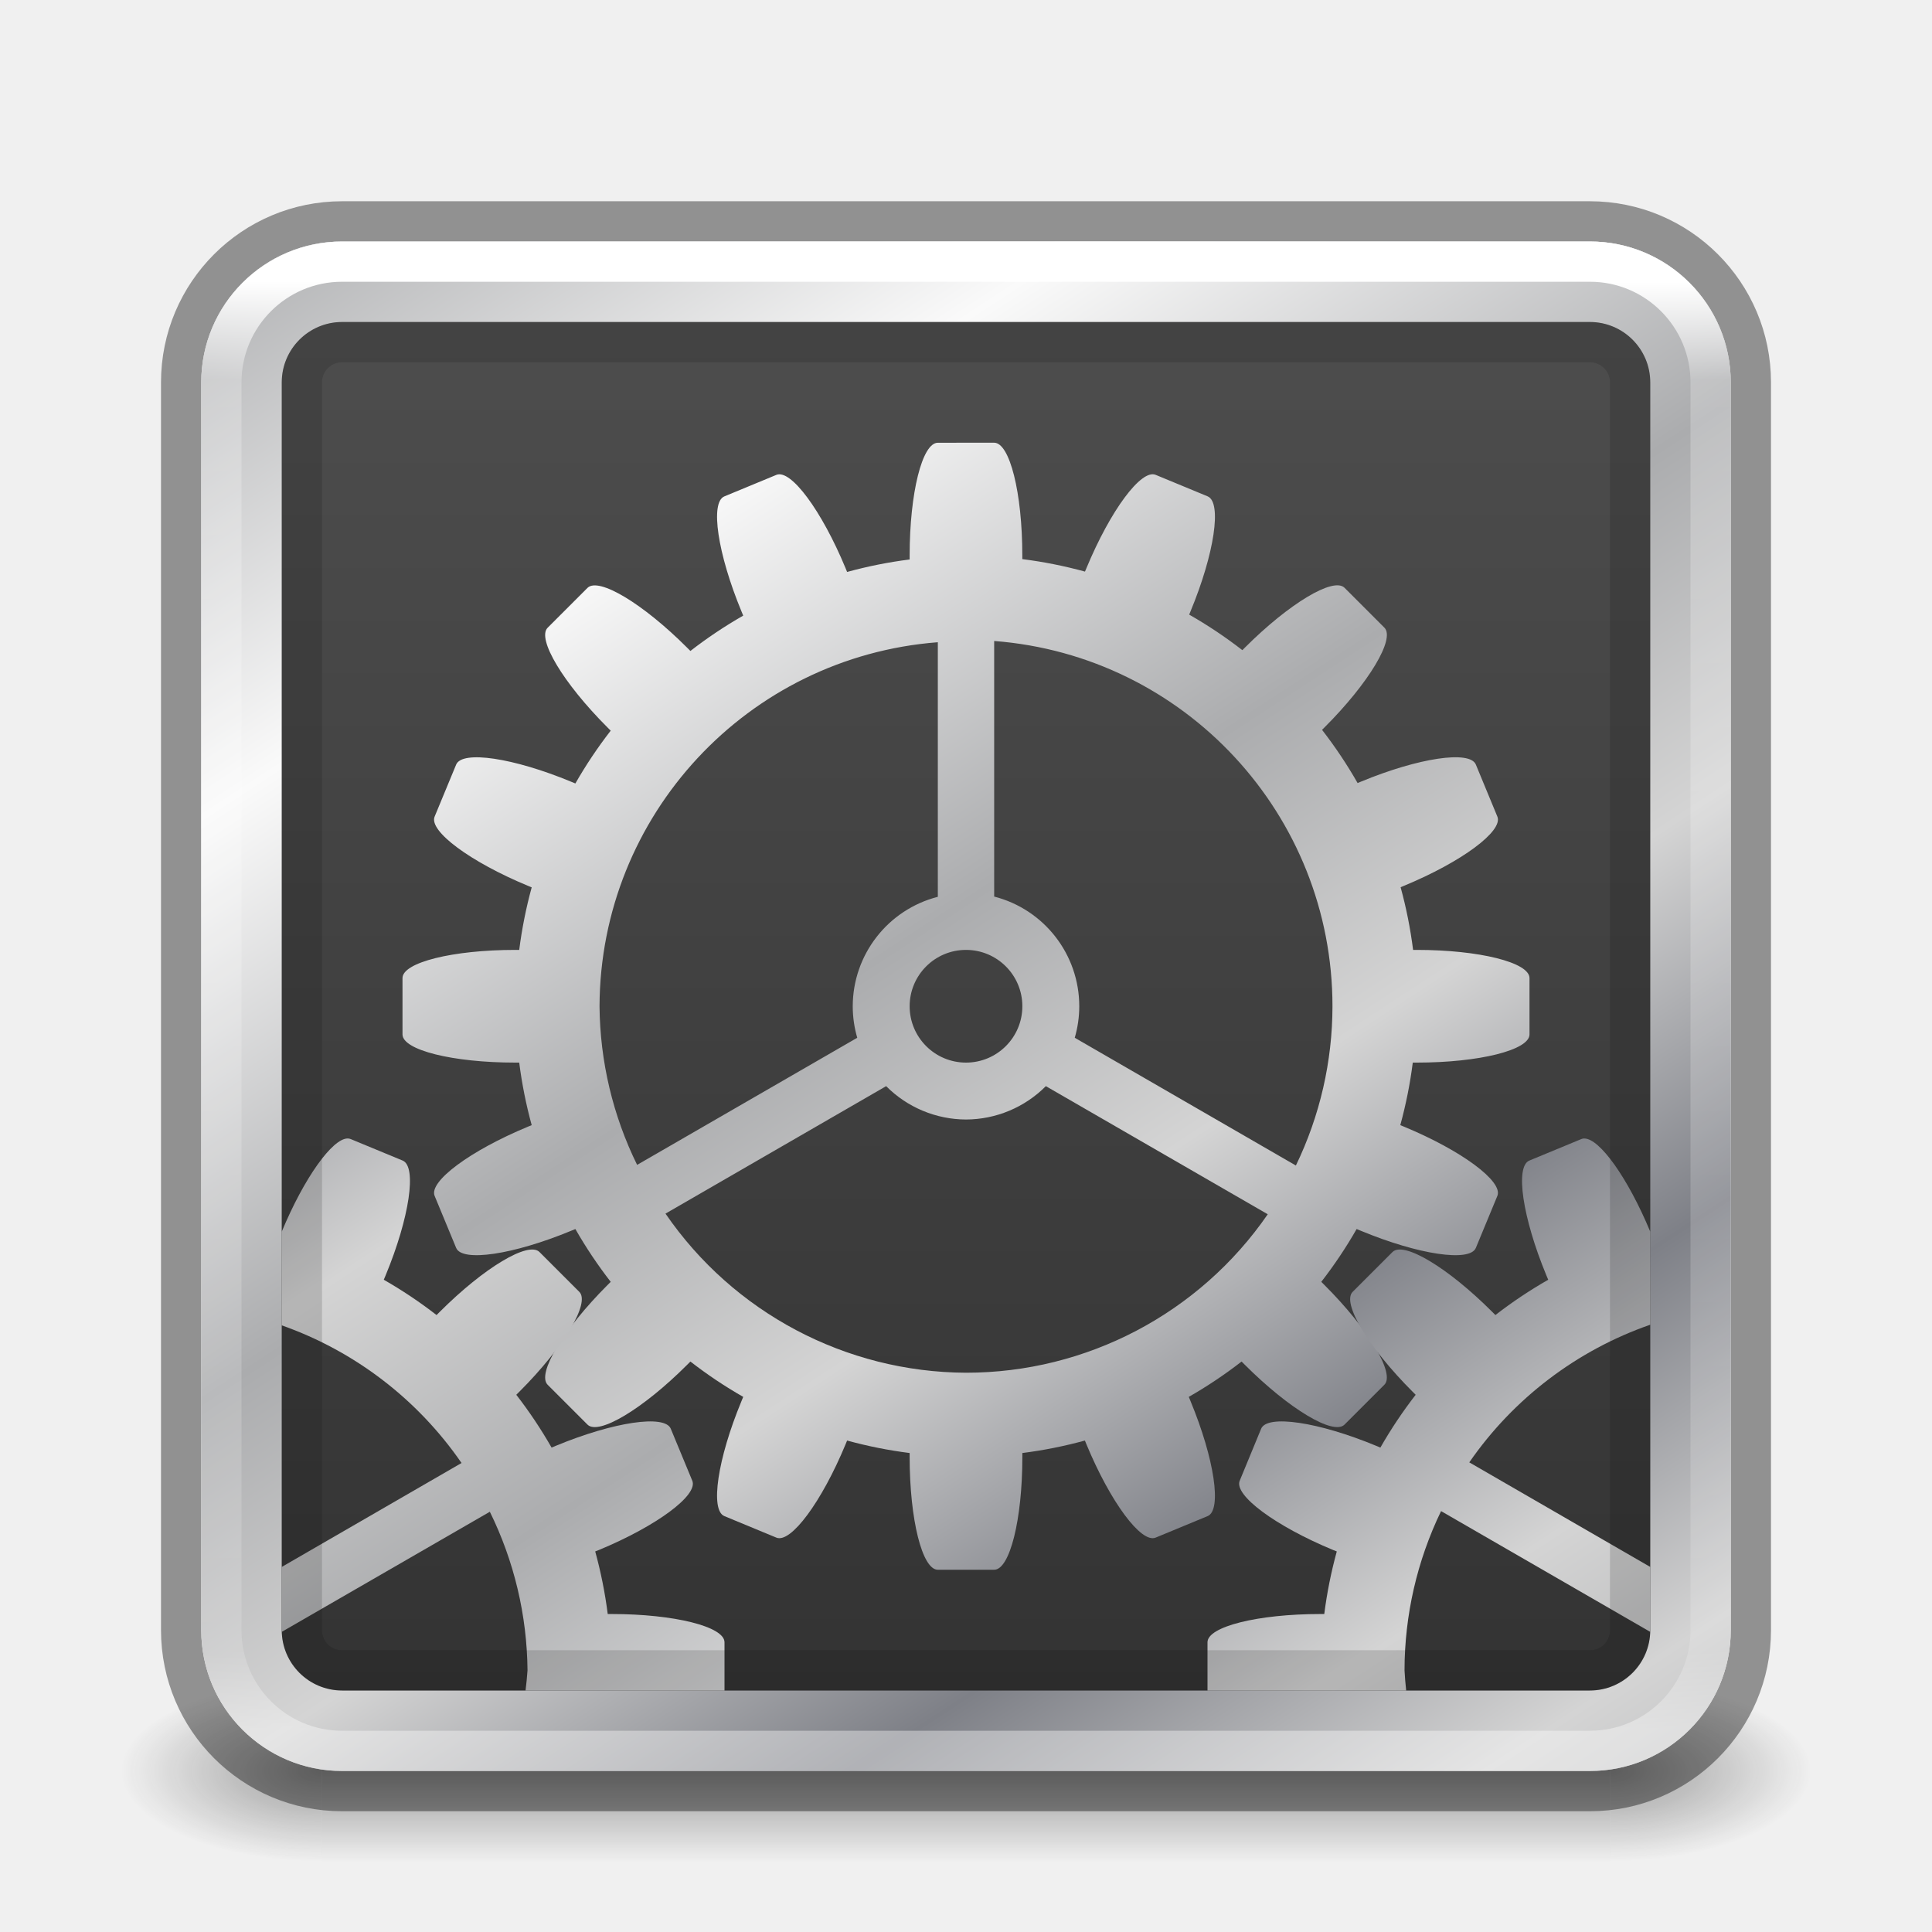
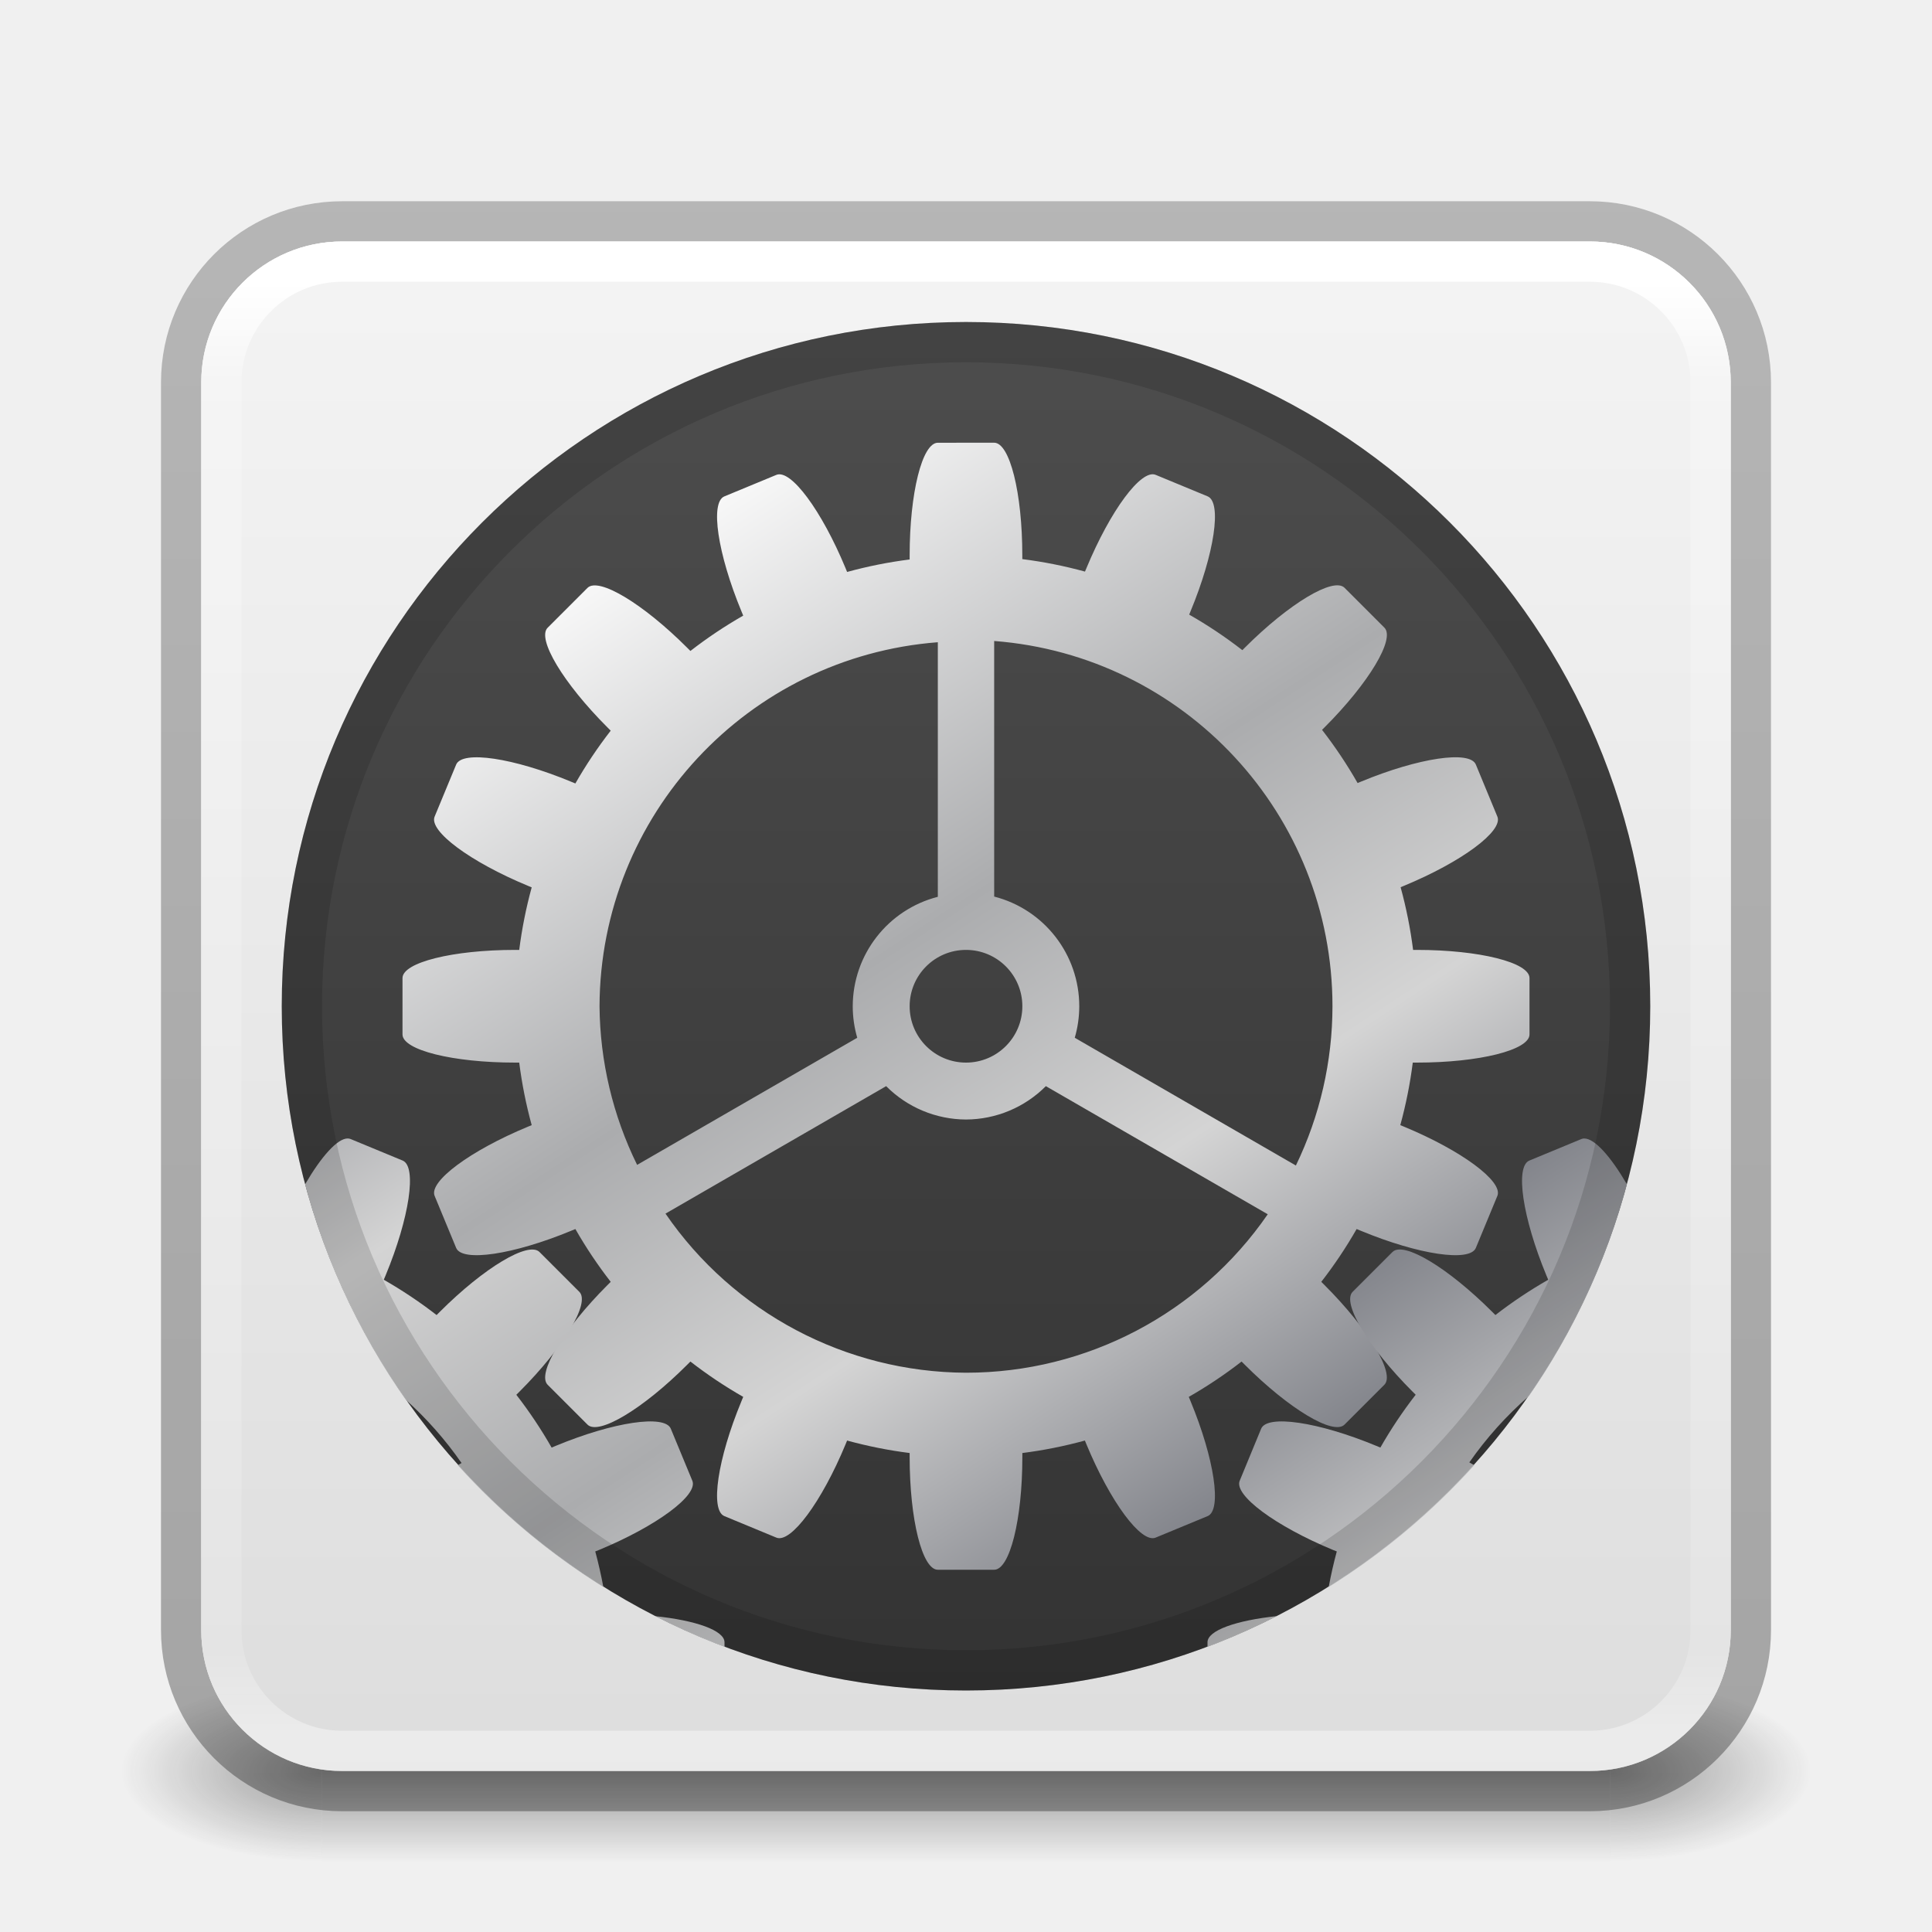
<svg xmlns="http://www.w3.org/2000/svg" xmlns:xlink="http://www.w3.org/1999/xlink" version="1.1" width="48" height="48" id="svg4117">
  <defs id="defs4119">
    <linearGradient id="linearGradient3688-166-749">
      <stop id="stop2883" style="stop-color:#181818;stop-opacity:1" offset="0" />
      <stop id="stop2885" style="stop-color:#181818;stop-opacity:0" offset="1" />
    </linearGradient>
    <linearGradient id="linearGradient3702-501-757">
      <stop id="stop2895" style="stop-color:#181818;stop-opacity:0" offset="0" />
      <stop id="stop2897" style="stop-color:#181818;stop-opacity:1" offset="0.5" />
      <stop id="stop2899" style="stop-color:#181818;stop-opacity:0" offset="1" />
    </linearGradient>
    <filter color-interpolation-filters="sRGB" id="filter3831" x="-0.076" y="-0.068" width="1.153" height="1.136">
      <feGaussianBlur stdDeviation="0.637" id="feGaussianBlur3833" />
    </filter>
    <clipPath id="clipPath3823">
      <path d="M 108.812,58 C 107.254,58 106,59.254 106,60.812 l 0,24.375 C 106,86.746 107.254,88 108.812,88 l 24.375,0 C 134.746,88 136,86.746 136,85.188 l 0,-24.375 C 136,59.254 134.746,58 133.188,58 l -24.375,0 z m 7.188,4.5 10,0 0,8.75 5,0 -10,13.75 -10,-13.75 5,0 0,-8.75 z" id="path3825" style="fill:#ffffff;fill-opacity:1;stroke:none" />
    </clipPath>
    <linearGradient x1="65.263" y1="64.205" x2="65.263" y2="50.069" id="linearGradient3812" xlink:href="#linearGradient5010" gradientUnits="userSpaceOnUse" gradientTransform="matrix(0.625,0,0,0.625,78.5,32.25)" />
    <filter color-interpolation-filters="sRGB" id="filter3806" x="-0.096" y="-0.096" width="1.192" height="1.192">
      <feGaussianBlur stdDeviation="1.2" id="feGaussianBlur3808" />
    </filter>
    <linearGradient x1="70" y1="54" x2="70" y2="75.095" id="linearGradient3788" xlink:href="#linearGradient3737" gradientUnits="userSpaceOnUse" gradientTransform="translate(0,4)" />
    <linearGradient x1="56" y1="72" x2="88" y2="72" id="linearGradient3773" xlink:href="#linearGradient3778" gradientUnits="userSpaceOnUse" gradientTransform="matrix(0.9375,0,0,0.9375,-140.5,3.5)" />
    <linearGradient x1="65.263" y1="64.205" x2="65.263" y2="50.069" id="linearGradient3832" xlink:href="#linearGradient3737" gradientUnits="userSpaceOnUse" gradientTransform="matrix(0.625,0,0,0.625,28.5,31.25)" />
    <filter color-interpolation-filters="sRGB" id="filter3174" x="-0.048" y="-0.047" width="1.095" height="1.094">
      <feGaussianBlur stdDeviation="1.71" id="feGaussianBlur3176" />
    </filter>
    <linearGradient id="linearGradient3737">
      <stop id="stop3739" style="stop-color:#ffffff;stop-opacity:1" offset="0" />
      <stop id="stop3741" style="stop-color:#ffffff;stop-opacity:0" offset="1" />
    </linearGradient>
    <linearGradient x1="45.448" y1="92.54" x2="45.448" y2="7.017" id="ButtonShadow" gradientUnits="userSpaceOnUse" gradientTransform="scale(1.005865,0.994169)">
      <stop id="stop3750" style="stop-color:#000000;stop-opacity:1" offset="0" />
      <stop id="stop3752" style="stop-color:#000000;stop-opacity:0.588" offset="1" />
    </linearGradient>
    <linearGradient id="linearGradient5010">
      <stop id="stop5012" style="stop-color:#000000;stop-opacity:1" offset="0" />
      <stop id="stop5014" style="stop-color:#000000;stop-opacity:0" offset="1" />
    </linearGradient>
    <linearGradient id="linearGradient3778">
      <stop id="stop3780" style="stop-color:#499119;stop-opacity:1" offset="0" />
      <stop id="stop3782" style="stop-color:#8fd625;stop-opacity:1" offset="1" />
    </linearGradient>
-     <radialGradient cx="4.993" cy="43.5" r="2.5" fx="4.993" fy="43.5" id="radialGradient3013-6" xlink:href="#linearGradient3688-166-749" gradientUnits="userSpaceOnUse" gradientTransform="matrix(2.003784,0,0,0.8999999,29.98813,4.85)" />
-     <radialGradient cx="4.993" cy="43.5" r="2.5" fx="4.993" fy="43.5" id="radialGradient3015-1" xlink:href="#linearGradient3688-166-749" gradientUnits="userSpaceOnUse" gradientTransform="matrix(2.003784,0,0,0.8999999,-18.01187,-83.15)" />
-     <linearGradient xlink:href="#linearGradient3702-501-757" id="linearGradient1191" gradientUnits="userSpaceOnUse" x1="25.058" y1="47.028" x2="25.058" y2="39.999" gradientTransform="matrix(1.142857,0,0,0.6428571,-3.42857,16.03572)" />
-     <linearGradient xlink:href="#linearGradient149777" id="linearGradient2763" gradientUnits="userSpaceOnUse" gradientTransform="matrix(0.7000004,0,0,0.7000004,-36.20004,-108.0001)" x1="74.881" y1="172.839" x2="97.295" y2="207.149" spreadMethod="reflect" />
+     <radialGradient cx="4.993" cy="43.5" r="2.5" fx="4.993" fy="43.5" id="radialGradient3013-6" xlink:href="#linearGradient3688-166-749" gradientUnits="userSpaceOnUse" gradientTransform="matrix(2.003784,0,0,0.8999999,87.98813,4.85)" />
+     <radialGradient cx="4.993" cy="43.5" r="2.5" fx="4.993" fy="43.5" id="radialGradient3015-1" xlink:href="#linearGradient3688-166-749" gradientUnits="userSpaceOnUse" gradientTransform="matrix(2.003784,0,0,0.8999999,-76.01187,-83.15)" />
+     <linearGradient xlink:href="#linearGradient3702-501-757" id="linearGradient1191" gradientUnits="userSpaceOnUse" x1="25.058" y1="47.028" x2="25.058" y2="39.999" gradientTransform="matrix(1.142857,0,0,0.6428571,54.57143,16.03572)" />
+     <linearGradient xlink:href="#linearGradient149777" id="linearGradient2763" gradientUnits="userSpaceOnUse" gradientTransform="matrix(0.7000004,0,0,0.7000004,21.79996,-108.0001)" x1="74.881" y1="172.839" x2="97.295" y2="207.149" spreadMethod="reflect" />
    <linearGradient id="linearGradient149777">
      <stop style="stop-color:#fafafa;stop-opacity:1" offset="0" id="stop149769" />
      <stop style="stop-color:#abacae;stop-opacity:1" offset="0.423" id="stop149771" />
      <stop style="stop-color:#d4d4d4;stop-opacity:1" offset="0.701" id="stop149773" />
      <stop style="stop-color:#7e8087;stop-opacity:1" offset="1" id="stop149775" />
    </linearGradient>
-     <linearGradient xlink:href="#linearGradient55160" id="linearGradient2023" gradientUnits="userSpaceOnUse" gradientTransform="matrix(0.4909093,0,0,0.4909093,-23.30912,-69.69092)" x1="102.274" y1="158.744" x2="102.274" y2="227.899" />
+     <linearGradient xlink:href="#linearGradient55160" id="linearGradient2023" gradientUnits="userSpaceOnUse" gradientTransform="matrix(0.4909093,0,0,0.4909093,34.69088,-69.69092)" x1="102.274" y1="158.744" x2="102.274" y2="227.899" />
    <linearGradient id="linearGradient55160">
      <stop style="stop-color:#4d4d4d;stop-opacity:1" offset="0" id="stop55156" />
      <stop style="stop-color:#333333;stop-opacity:1" offset="1" id="stop55158" />
    </linearGradient>
-     <linearGradient x1="39" y1="6" x2="39" y2="41.945" id="linearGradient3058-5" xlink:href="#linearGradient1201" gradientUnits="userSpaceOnUse" gradientTransform="translate(0,1.00001)" />
+     <linearGradient x1="39" y1="6" x2="39" y2="41.945" id="linearGradient3058-5" xlink:href="#linearGradient1201" gradientUnits="userSpaceOnUse" gradientTransform="translate(58,1.00001)" />
    <linearGradient id="linearGradient1201">
      <stop id="stop1193" style="stop-color:#ffffff;stop-opacity:1" offset="0" />
      <stop id="stop1195" style="stop-color:#ffffff;stop-opacity:0.235" offset="0.068" />
      <stop id="stop1197" style="stop-color:#ffffff;stop-opacity:0.157" offset="0.947" />
      <stop id="stop1199" style="stop-color:#ffffff;stop-opacity:0.392" offset="1" />
    </linearGradient>
-     <linearGradient xlink:href="#linearGradient149777" id="linearGradient2557" gradientUnits="userSpaceOnUse" gradientTransform="matrix(-0.7000004,0,0,-0.7000004,104.2,174.5001)" x1="74.881" y1="172.839" x2="97.295" y2="207.149" spreadMethod="reflect" />
-     <linearGradient xlink:href="#linearGradient149777" id="linearGradient2902" gradientUnits="userSpaceOnUse" gradientTransform="matrix(-0.7000004,0,0,-0.7000004,64.20004,174.5001)" x1="74.881" y1="172.839" x2="97.295" y2="207.149" spreadMethod="reflect" />
-     <linearGradient xlink:href="#linearGradient149777" id="linearGradient4900" gradientUnits="userSpaceOnUse" gradientTransform="matrix(0.7000004,0,0,0.7000004,-36.20004,-108.0001)" x1="74.881" y1="172.839" x2="97.295" y2="207.149" spreadMethod="reflect" />
+     <linearGradient xlink:href="#linearGradient149777" id="linearGradient2557" gradientUnits="userSpaceOnUse" gradientTransform="matrix(-0.7000004,0,0,-0.7000004,162.2,174.5001)" x1="74.881" y1="172.839" x2="97.295" y2="207.149" spreadMethod="reflect" />
+     <linearGradient xlink:href="#linearGradient149777" id="linearGradient2902" gradientUnits="userSpaceOnUse" gradientTransform="matrix(-0.7000004,0,0,-0.7000004,122.2,174.5001)" x1="74.881" y1="172.839" x2="97.295" y2="207.149" spreadMethod="reflect" />
+     <linearGradient xlink:href="#linearGradient149777" id="linearGradient4900" gradientUnits="userSpaceOnUse" gradientTransform="matrix(0.7000004,0,0,0.7000004,21.79996,-108.0001)" x1="74.881" y1="172.839" x2="97.295" y2="207.149" spreadMethod="reflect" />
+     <linearGradient xlink:href="#linearGradient55160" id="linearGradient2023-3" gradientUnits="userSpaceOnUse" gradientTransform="matrix(0.4909093,0,0,0.4909093,-23.30912,-69.69092)" x1="102.274" y1="158.744" x2="102.274" y2="227.899" />
+     <linearGradient xlink:href="#linearGradient149777" id="linearGradient2763-7" gradientUnits="userSpaceOnUse" gradientTransform="matrix(0.7000004,0,0,0.7000004,-36.20004,-108.0001)" x1="74.881" y1="172.839" x2="97.295" y2="207.149" spreadMethod="reflect" />
+     <linearGradient xlink:href="#linearGradient149777" id="linearGradient2557-3" gradientUnits="userSpaceOnUse" gradientTransform="matrix(-0.7000004,0,0,-0.7000004,104.2,174.5001)" x1="74.881" y1="172.839" x2="97.295" y2="207.149" spreadMethod="reflect" />
+     <linearGradient xlink:href="#linearGradient149777" id="linearGradient2902-7" gradientUnits="userSpaceOnUse" gradientTransform="matrix(-0.7000004,0,0,-0.7000004,64.20004,174.5001)" x1="74.881" y1="172.839" x2="97.295" y2="207.149" spreadMethod="reflect" />
+     <radialGradient cx="4.993" cy="43.5" r="2.5" fx="4.993" fy="43.5" id="radialGradient3013-6-5-76" xlink:href="#linearGradient3688-166-749" gradientUnits="userSpaceOnUse" gradientTransform="matrix(2.003784,0,0,0.8999999,29.98813,4.850003)" />
+     <radialGradient cx="4.993" cy="43.5" r="2.5" fx="4.993" fy="43.5" id="radialGradient3015-1-6-9" xlink:href="#linearGradient3688-166-749" gradientUnits="userSpaceOnUse" gradientTransform="matrix(2.003784,0,0,0.8999999,-18.01187,-83.15)" />
+     <linearGradient xlink:href="#linearGradient3702-501-757" id="linearGradient1191-1" gradientUnits="userSpaceOnUse" x1="25.058" y1="47.028" x2="25.058" y2="39.999" gradientTransform="matrix(1.142857,0,0,0.6428571,-3.428569,16.03572)" />
+     <linearGradient xlink:href="#linearGradient3104-6" id="linearGradient3170" gradientUnits="userSpaceOnUse" gradientTransform="matrix(0.8074969,0,0,0.8947171,10.83533,-0.132171)" x1="-51.786" y1="50.786" x2="-51.786" y2="2.906" />
+     <linearGradient id="linearGradient3104-6">
+       <stop offset="0" style="stop-color:#000000;stop-opacity:0.318" id="stop3106-3" />
+       <stop offset="1" style="stop-color:#000000;stop-opacity:0.24" id="stop3108-9" />
+     </linearGradient>
+     <linearGradient xlink:href="#linearGradient3600-9-51" id="linearGradient1512" gradientUnits="userSpaceOnUse" gradientTransform="matrix(0.9714263,0,0,0.9343194,-47.88913,1.488173)" x1="74.839" y1="4.536" x2="74.839" y2="49.779" />
+     <linearGradient id="linearGradient3600-9-51">
+       <stop offset="0" style="stop-color:#f4f4f4;stop-opacity:1" id="stop3602-0-0" />
+       <stop offset="1" style="stop-color:#dbdbdb;stop-opacity:1" id="stop3604-9-04" />
+     </linearGradient>
+     <linearGradient x1="39" y1="6" x2="39" y2="41.945" id="linearGradient3058-5-8" xlink:href="#linearGradient1201" gradientUnits="userSpaceOnUse" gradientTransform="translate(4e-6,1.000006)" />
  </defs>
+   <rect style="opacity:0.4;fill:url(#radialGradient3013-6-5-76);fill-opacity:1;stroke:none;stroke-width:0.863" id="rect2801-3-7-7-2" y="41.75" x="40" height="4.5" width="5" />
+   <rect style="opacity:0.4;fill:url(#radialGradient3015-1-6-9);fill-opacity:1;stroke:none;stroke-width:0.863" id="rect3696-6-3-5-0" transform="scale(-1)" y="-46.25" x="-8" height="4.5" width="5" />
+   <rect style="opacity:0.4;fill:url(#linearGradient1191-1);fill-opacity:1;stroke:none;stroke-width:0.863" id="rect3700-4-6-9-6" y="41.75" x="8" height="4.5" width="32" />
+   <rect style="color:#000000;font-variation-settings:normal;display:inline;overflow:visible;visibility:visible;vector-effect:none;fill:none;fill-opacity:1;fill-rule:nonzero;stroke:url(#linearGradient3170);stroke-width:1;stroke-linecap:butt;stroke-linejoin:round;stroke-miterlimit:4;stroke-dasharray:none;stroke-dashoffset:0;stroke-opacity:1;-inkscape-stroke:none;marker:none;enable-background:accumulate;stop-color:#000000" id="rect5505-21-1-2-8" y="5.5" x="4.5" ry="4" rx="4" height="39" width="39" />
+   <rect style="color:#000000;font-variation-settings:normal;display:inline;overflow:visible;visibility:visible;vector-effect:none;fill:url(#linearGradient1512);fill-opacity:1;fill-rule:nonzero;stroke:none;stroke-width:1;stroke-linecap:butt;stroke-linejoin:miter;stroke-miterlimit:4;stroke-dasharray:none;stroke-dashoffset:0;stroke-opacity:1;-inkscape-stroke:none;marker:none;enable-background:accumulate;stop-color:#000000" id="rect5505-21-1-7-2-9" y="6" x="5" ry="3.5" rx="3.5" height="38" width="38" />
+   <rect style="fill:none;stroke:url(#linearGradient3058-5-8);stroke-width:1;stroke-linecap:round;stroke-linejoin:round;stroke-miterlimit:4;stroke-dasharray:none;stroke-dashoffset:0;stroke-opacity:1" id="rect6741-2-8-4" y="6.5" x="5.5" ry="3" rx="3" height="37" width="37" />
  <g transform="translate(-135.8571,-31.05041)" id="layer2" style="display:none">
    <path d="M 11,7 48,5 85,7 c 3.324,0 6,2.676 6,6 l 0,73 c 0,3.324 -2.676,6 -6,6 L 11,92 C 7.676,92 5,89.324 5,86 L 5,13 C 5,9.676 7.676,7 11,7 z" id="rect3745" style="opacity:0.9;fill:url(#ButtonShadow);fill-opacity:1;fill-rule:nonzero;stroke:none;filter:url(#filter3174)" />
  </g>
  <g transform="translate(-135.8571,-31.05041)" id="layer4" style="display:none">
    <rect width="30" height="30" rx="2.812" ry="2.812" x="-86" y="56" transform="matrix(0,-1,1,0,0,4)" id="rect3790" style="opacity:0.6;fill:#000000;fill-opacity:1;stroke:none;filter:url(#filter3806)" />
    <rect width="30" height="30" rx="2.812" ry="2.812" x="-88" y="56" transform="matrix(0,-1,1,0,0,0)" id="rect2993" style="fill:url(#linearGradient3773);fill-opacity:1;stroke:none" />
    <path d="M 58.812,58 C 57.254,58 56,59.254 56,60.812 l 0,24.375 c 0,0.873 0.411,1.641 1.031,2.156 C 57.028,87.29 57,87.242 57,87.188 l 0,-24.375 C 57,61.254 58.171,60 59.625,60 l 22.75,0 C 83.829,60 85,61.254 85,62.812 l 0,24.375 c 0,0.055 -0.028,0.102 -0.031,0.156 C 85.589,86.829 86,86.061 86,85.188 l 0,-24.375 C 86,59.254 84.746,58 83.188,58 l -24.375,0 z" id="rect3775" style="opacity:0.5;fill:url(#linearGradient3788);fill-opacity:1;stroke:none" />
    <path d="m 116,63.5 0,8.75 -5,0 10,13.75 10,-13.75 -5,0 0,-8.75 -10,0 z" transform="translate(-50,0)" clip-path="url(#clipPath3823)" id="path3810" style="opacity:0.6;fill:url(#linearGradient3812);fill-opacity:1;fill-rule:nonzero;stroke:none;display:inline;filter:url(#filter3831)" />
    <path d="m 66,62.5 0,8.75 -5,0 10,13.75 10,-13.75 -5,0 0,-8.75 -10,0 z" id="path4278" style="fill:url(#linearGradient3832);fill-opacity:1;fill-rule:nonzero;stroke:none;display:inline" />
  </g>
-   <rect style="opacity:0.4;fill:url(#radialGradient3013-6);fill-opacity:1;stroke:none;stroke-width:0.863" id="rect2801-3-7" y="41.75" x="40" height="4.5" width="5" />
-   <rect style="opacity:0.4;fill:url(#radialGradient3015-1);fill-opacity:1;stroke:none;stroke-width:0.863" id="rect3696-6-3" transform="scale(-1)" y="-46.25" x="-8" height="4.5" width="5" />
-   <rect style="opacity:0.4;fill:url(#linearGradient1191);fill-opacity:1;stroke:none;stroke-width:0.863" id="rect3700-4-6" y="41.75" x="8" height="4.5" width="32" />
-   <rect style="color:#000000;font-variation-settings:normal;display:inline;overflow:visible;visibility:visible;opacity:0.5;fill:none;fill-opacity:1;fill-rule:nonzero;stroke:#000000;stroke-width:1;stroke-linecap:butt;stroke-linejoin:round;stroke-miterlimit:4;stroke-dasharray:none;stroke-dashoffset:0;stroke-opacity:0.788;marker:none;enable-background:accumulate;stop-color:#000000" id="rect5505-21-1-2" y="5.5" x="4.5" ry="4" rx="4" height="39" width="39" />
-   <rect style="color:#000000;font-variation-settings:normal;display:inline;overflow:visible;visibility:visible;fill:url(#linearGradient4900);fill-opacity:1;fill-rule:nonzero;stroke:none;stroke-width:1;stroke-linecap:round;stroke-linejoin:round;stroke-miterlimit:4;stroke-dasharray:none;stroke-dashoffset:0;stroke-opacity:0.5;marker:none;enable-background:accumulate;stop-color:#000000" id="rect5505-21-1-7" y="6" x="5" ry="3.5" rx="3.5" height="38" width="38" />
-   <rect style="color:#000000;font-variation-settings:normal;display:inline;overflow:visible;visibility:visible;fill:url(#linearGradient2023);fill-opacity:1;fill-rule:nonzero;stroke:none;stroke-width:1;stroke-linecap:butt;stroke-linejoin:miter;stroke-miterlimit:4;stroke-dasharray:none;stroke-dashoffset:0;stroke-opacity:0.5;marker:none;enable-background:accumulate;stop-color:#000000" id="rect5505-21-1-7-0" y="8" x="7" ry="1.5" rx="1.5" height="34" width="34" />
-   <rect style="fill:none;stroke:url(#linearGradient3058-5);stroke-width:1;stroke-linecap:round;stroke-linejoin:round;stroke-miterlimit:4;stroke-dasharray:none;stroke-dashoffset:0;stroke-opacity:1" id="rect6741-2-1" y="6.5" x="5.5" ry="3" rx="3" height="37" width="37" />
-   <path id="rect48996-8-9-6-9-9" style="font-variation-settings:normal;fill:url(#linearGradient2763);fill-opacity:1;stroke:none;stroke-width:1;stroke-linecap:round;stroke-linejoin:round;stroke-miterlimit:4;stroke-dasharray:none;stroke-dashoffset:0;stroke-opacity:0.5;stop-color:#000000" d="m 23.3,11 c -0.388,0 -0.7,1.249 -0.7,2.8 v 0.1 a 11.2,11.2 0 0 0 -1.554,0.31 l -0.038,-0.093 c -0.594,-1.433 -1.36,-2.467 -1.719,-2.319 l -1.293,0.535 c -0.358,0.148 -0.168,1.422 0.425,2.855 l 0.044,0.107 a 11.2,11.2 0 0 0 -1.312,0.878 l -0.082,-0.082 c -1.097,-1.097 -2.2,-1.759 -2.475,-1.485 l -0.99,0.99 c -0.274,0.274 0.388,1.378 1.485,2.475 l 0.082,0.082 a 11.2,11.2 0 0 0 -0.878,1.312 l -0.107,-0.044 c -1.433,-0.594 -2.706,-0.783 -2.855,-0.425 l -0.535,1.293 c -0.148,0.358 0.886,1.125 2.319,1.719 l 0.093,0.038 A 11.2,11.2 0 0 0 12.9,23.6 H 12.8 c -1.551,0 -2.8,0.312 -2.8,0.7 v 1.4 c 0,0.388 1.249,0.7 2.8,0.7 h 0.1 a 11.2,11.2 0 0 0 0.31,1.554 l -0.093,0.038 C 11.684,28.586 10.65,29.353 10.798,29.711 l 0.535,1.293 c 0.148,0.358 1.422,0.168 2.855,-0.425 l 0.107,-0.044 a 11.2,11.2 0 0 0 0.878,1.312 l -0.082,0.082 c -1.097,1.097 -1.759,2.2 -1.485,2.475 l 0.99,0.99 c 0.274,0.274 1.378,-0.388 2.475,-1.485 l 0.082,-0.082 a 11.2,11.2 0 0 0 1.312,0.878 l -0.044,0.107 c -0.594,1.433 -0.783,2.706 -0.425,2.855 l 1.293,0.535 c 0.358,0.148 1.125,-0.886 1.719,-2.319 l 0.038,-0.093 a 11.2,11.2 0 0 0 1.554,0.31 V 36.2 c 0,1.551 0.312,2.8 0.7,2.8 h 1.4 c 0.388,0 0.7,-1.249 0.7,-2.8 v -0.1 a 11.2,11.2 0 0 0 1.554,-0.31 l 0.038,0.093 c 0.594,1.433 1.36,2.467 1.719,2.319 l 1.293,-0.535 c 0.358,-0.148 0.168,-1.422 -0.425,-2.855 l -0.044,-0.107 a 11.2,11.2 0 0 0 1.312,-0.878 l 0.082,0.082 c 1.097,1.097 2.2,1.759 2.475,1.485 l 0.99,-0.99 c 0.274,-0.274 -0.388,-1.378 -1.485,-2.475 l -0.082,-0.082 a 11.2,11.2 0 0 0 0.878,-1.312 l 0.107,0.044 c 1.433,0.594 2.706,0.783 2.855,0.425 l 0.535,-1.293 c 0.148,-0.358 -0.886,-1.125 -2.319,-1.719 l -0.093,-0.038 A 11.2,11.2 0 0 0 35.1,26.4 H 35.2 c 1.551,0 2.8,-0.312 2.8,-0.7 v -1.4 c 0,-0.388 -1.249,-0.7 -2.8,-0.7 h -0.092 a 11.2,11.2 0 0 0 -0.31,-1.557 l 0.085,-0.036 C 36.316,21.414 37.35,20.647 37.202,20.289 L 36.667,18.995 c -0.148,-0.358 -1.422,-0.168 -2.855,0.425 l -0.083,0.034 a 11.2,11.2 0 0 0 -0.883,-1.321 l 0.064,-0.064 c 1.097,-1.097 1.759,-2.2 1.485,-2.475 l -0.99,-0.99 c -0.274,-0.274 -1.378,0.388 -2.475,1.485 l -0.064,0.064 a 11.2,11.2 0 0 0 -1.321,-0.883 l 0.034,-0.083 c 0.594,-1.433 0.783,-2.706 0.425,-2.855 l -1.293,-0.535 c -0.358,-0.148 -1.125,0.886 -1.719,2.319 l -0.036,0.085 a 11.2,11.2 0 0 0 -1.557,-0.31 v -0.092 c 0,-1.551 -0.312,-2.8 -0.7,-2.8 z m 1.4,4.925 a 9.105,9.105 0 0 1 8.405,9.075 9.105,9.105 0 0 1 -0.909,3.957 L 26.702,25.783 A 2.813,2.813 0 0 0 26.814,25 2.813,2.813 0 0 0 24.7,22.275 Z m -1.4,0.031 v 6.325 a 2.813,2.813 0 0 0 -2.114,2.719 2.813,2.813 0 0 0 0.112,0.783 l -5.469,3.158 A 9.105,9.105 0 0 1 14.895,25 9.105,9.105 0 0 1 23.3,15.956 Z m 0.7,7.644 a 1.4,1.4 0 0 1 1.4,1.4 1.4,1.4 0 0 1 -1.4,1.4 1.4,1.4 0 0 1 -1.4,-1.4 1.4,1.4 0 0 1 1.4,-1.4 z m -1.984,3.385 A 2.813,2.813 0 0 0 24,27.814 2.813,2.813 0 0 0 25.984,26.985 l 5.513,3.183 A 9.105,9.105 0 0 1 24,34.105 9.105,9.105 0 0 1 16.534,30.152 Z" />
-   <path id="rect48996-8-9-6-9-2" style="font-variation-settings:normal;fill:url(#linearGradient2557);fill-opacity:1;stroke:none;stroke-width:1;stroke-linecap:round;stroke-linejoin:round;stroke-miterlimit:4;stroke-dasharray:none;stroke-dashoffset:0;stroke-opacity:0.5;stop-color:#000000" d="m 39.361,28.285 c -0.025,2.2e-4 -0.05,0.004 -0.072,0.014 l -1.293,0.535 c -0.358,0.148 -0.17,1.42 0.424,2.854 l 0.045,0.107 a 11.2,11.2 0 0 0 -1.312,0.877 l -0.082,-0.082 c -1.097,-1.097 -2.2,-1.759 -2.475,-1.484 l -0.99,0.99 c -0.274,0.274 0.388,1.378 1.484,2.475 l 0.082,0.082 a 11.2,11.2 0 0 0 -0.877,1.312 l -0.107,-0.045 c -1.433,-0.594 -2.707,-0.782 -2.855,-0.424 l -0.533,1.293 c -0.148,0.358 0.885,1.125 2.318,1.719 l 0.094,0.037 a 11.2,11.2 0 0 0 -0.311,1.555 h -0.1 C 31.25,40.1 30,40.413 30,40.801 V 42 h 4.936 a 9.105,9.105 0 0 1 -0.041,-0.5 9.105,9.105 0 0 1 0.908,-3.957 l 5.193,2.998 c 3.8e-4,-0.014 0.004,-0.027 0.004,-0.041 V 38.93 L 36.504,36.332 A 9.105,9.105 0 0 1 41,32.912 v -2.312 c -0.555,-1.334 -1.259,-2.318 -1.639,-2.314 z" />
-   <path id="rect48996-8-9-6-9-2-0" style="font-variation-settings:normal;fill:url(#linearGradient2902);fill-opacity:1;stroke:none;stroke-width:1;stroke-linecap:round;stroke-linejoin:round;stroke-miterlimit:4;stroke-dasharray:none;stroke-dashoffset:0;stroke-opacity:0.5;stop-color:#000000" d="M 8.639,28.285 C 8.259,28.282 7.555,29.265 7,30.6 v 2.328 a 9.105,9.105 0 0 1 4.467,3.42 L 7,38.93 V 40.5 c 0,0.014 0.004,0.027 0.004,0.041 l 5.166,-2.982 A 9.105,9.105 0 0 1 13.106,41.5 9.105,9.105 0 0 1 13.057,42 H 18 v -1.199 c 0,-0.388 -1.25,-0.701 -2.801,-0.701 h -0.1 a 11.2,11.2 0 0 0 -0.311,-1.555 l 0.094,-0.037 c 1.433,-0.594 2.467,-1.36 2.318,-1.719 l -0.535,-1.293 c -0.148,-0.358 -1.42,-0.17 -2.854,0.424 l -0.107,0.045 a 11.2,11.2 0 0 0 -0.877,-1.312 l 0.082,-0.082 c 1.097,-1.097 1.759,-2.2 1.484,-2.475 l -0.99,-0.99 c -0.274,-0.274 -1.378,0.388 -2.475,1.484 l -0.082,0.082 A 11.2,11.2 0 0 0 9.535,31.795 l 0.045,-0.107 c 0.594,-1.433 0.782,-2.705 0.424,-2.854 L 8.711,28.299 c -0.022,-0.009 -0.047,-0.013 -0.072,-0.014 z" />
-   <rect style="color:#000000;font-variation-settings:normal;display:inline;overflow:visible;visibility:visible;opacity:0.3;fill:none;fill-opacity:1;fill-rule:nonzero;stroke:#040404;stroke-width:1;stroke-linecap:butt;stroke-linejoin:miter;stroke-miterlimit:4;stroke-dasharray:none;stroke-dashoffset:0;stroke-opacity:0.502;marker:none;enable-background:accumulate;stop-color:#000000" id="rect5505-21-1-7-0-3-8" y="8.5" x="7.5" ry="1" rx="1" height="33" width="33" />
+   <rect style="opacity:0.4;fill:url(#radialGradient3013-6);fill-opacity:1;stroke:none;stroke-width:0.863" id="rect2801-3-7" y="41.75" x="98" height="4.5" width="5" />
+   <rect style="opacity:0.4;fill:url(#radialGradient3015-1);fill-opacity:1;stroke:none;stroke-width:0.863" id="rect3696-6-3" transform="scale(-1)" y="-46.25" x="-66" height="4.5" width="5" />
+   <rect style="opacity:0.4;fill:url(#linearGradient1191);fill-opacity:1;stroke:none;stroke-width:0.863" id="rect3700-4-6" y="41.75" x="66" height="4.5" width="32" />
+   <rect style="color:#000000;font-variation-settings:normal;display:inline;overflow:visible;visibility:visible;opacity:0.5;fill:none;fill-opacity:1;fill-rule:nonzero;stroke:#000000;stroke-width:1;stroke-linecap:butt;stroke-linejoin:round;stroke-miterlimit:4;stroke-dasharray:none;stroke-dashoffset:0;stroke-opacity:0.788;marker:none;enable-background:accumulate;stop-color:#000000" id="rect5505-21-1-2" y="5.5" x="62.5" ry="4" rx="4" height="39" width="39" />
+   <rect style="color:#000000;font-variation-settings:normal;display:inline;overflow:visible;visibility:visible;fill:url(#linearGradient4900);fill-opacity:1;fill-rule:nonzero;stroke:none;stroke-width:1;stroke-linecap:round;stroke-linejoin:round;stroke-miterlimit:4;stroke-dasharray:none;stroke-dashoffset:0;stroke-opacity:0.5;marker:none;enable-background:accumulate;stop-color:#000000" id="rect5505-21-1-7" y="6" x="63" ry="3.5" rx="3.5" height="38" width="38" />
+   <rect style="color:#000000;font-variation-settings:normal;display:inline;overflow:visible;visibility:visible;fill:url(#linearGradient2023);fill-opacity:1;fill-rule:nonzero;stroke:none;stroke-width:1;stroke-linecap:butt;stroke-linejoin:miter;stroke-miterlimit:4;stroke-dasharray:none;stroke-dashoffset:0;stroke-opacity:0.5;marker:none;enable-background:accumulate;stop-color:#000000" id="rect5505-21-1-7-0" y="8" x="65" ry="1.5" rx="1.5" height="34" width="34" />
+   <rect style="fill:none;stroke:url(#linearGradient3058-5);stroke-width:1;stroke-linecap:round;stroke-linejoin:round;stroke-miterlimit:4;stroke-dasharray:none;stroke-dashoffset:0;stroke-opacity:1" id="rect6741-2-1" y="6.5" x="63.5" ry="3" rx="3" height="37" width="37" />
+   <path id="rect48996-8-9-6-9-9" style="font-variation-settings:normal;fill:url(#linearGradient2763);fill-opacity:1;stroke:none;stroke-width:1;stroke-linecap:round;stroke-linejoin:round;stroke-miterlimit:4;stroke-dasharray:none;stroke-dashoffset:0;stroke-opacity:0.5;stop-color:#000000" d="m 81.3,11 c -0.388,0 -0.7,1.249 -0.7,2.8 v 0.1 a 11.2,11.2 0 0 0 -1.554,0.31 l -0.038,-0.093 c -0.594,-1.433 -1.36,-2.467 -1.719,-2.319 l -1.293,0.535 c -0.358,0.148 -0.168,1.422 0.425,2.855 l 0.044,0.107 a 11.2,11.2 0 0 0 -1.312,0.878 l -0.082,-0.082 c -1.097,-1.097 -2.2,-1.759 -2.475,-1.485 l -0.99,0.99 c -0.274,0.274 0.388,1.378 1.485,2.475 l 0.082,0.082 a 11.2,11.2 0 0 0 -0.878,1.312 l -0.107,-0.044 c -1.433,-0.594 -2.706,-0.783 -2.855,-0.425 l -0.535,1.293 c -0.148,0.358 0.886,1.125 2.319,1.719 l 0.093,0.038 A 11.2,11.2 0 0 0 70.9,23.6 H 70.8 c -1.551,0 -2.8,0.312 -2.8,0.7 v 1.4 c 0,0.388 1.249,0.7 2.8,0.7 h 0.1 a 11.2,11.2 0 0 0 0.31,1.554 l -0.093,0.038 C 69.684,28.586 68.65,29.353 68.798,29.711 l 0.535,1.293 c 0.148,0.358 1.422,0.168 2.855,-0.425 l 0.107,-0.044 a 11.2,11.2 0 0 0 0.878,1.312 l -0.082,0.082 c -1.097,1.097 -1.759,2.2 -1.485,2.475 l 0.99,0.99 c 0.274,0.274 1.378,-0.388 2.475,-1.485 l 0.082,-0.082 a 11.2,11.2 0 0 0 1.312,0.878 l -0.044,0.107 c -0.594,1.433 -0.783,2.706 -0.425,2.855 l 1.293,0.535 c 0.358,0.148 1.125,-0.886 1.719,-2.319 l 0.038,-0.093 a 11.2,11.2 0 0 0 1.554,0.31 V 36.2 c 0,1.551 0.312,2.8 0.7,2.8 h 1.4 c 0.388,0 0.7,-1.249 0.7,-2.8 v -0.1 a 11.2,11.2 0 0 0 1.554,-0.31 l 0.038,0.093 c 0.594,1.433 1.36,2.467 1.719,2.319 l 1.293,-0.535 c 0.358,-0.148 0.168,-1.422 -0.425,-2.855 l -0.044,-0.107 a 11.2,11.2 0 0 0 1.312,-0.878 l 0.082,0.082 c 1.097,1.097 2.2,1.759 2.475,1.485 l 0.99,-0.99 c 0.274,-0.274 -0.388,-1.378 -1.485,-2.475 l -0.082,-0.082 a 11.2,11.2 0 0 0 0.878,-1.312 l 0.107,0.044 c 1.433,0.594 2.706,0.783 2.855,0.425 l 0.535,-1.293 c 0.148,-0.358 -0.886,-1.125 -2.319,-1.719 l -0.093,-0.038 A 11.2,11.2 0 0 0 93.1,26.4 H 93.2 c 1.551,0 2.8,-0.312 2.8,-0.7 v -1.4 c 0,-0.388 -1.249,-0.7 -2.8,-0.7 h -0.092 a 11.2,11.2 0 0 0 -0.31,-1.557 l 0.085,-0.036 C 94.316,21.414 95.35,20.647 95.202,20.289 L 94.667,18.995 c -0.148,-0.358 -1.422,-0.168 -2.855,0.425 l -0.083,0.034 a 11.2,11.2 0 0 0 -0.883,-1.321 l 0.064,-0.064 c 1.097,-1.097 1.759,-2.2 1.485,-2.475 l -0.99,-0.99 c -0.274,-0.274 -1.378,0.388 -2.475,1.485 l -0.064,0.064 a 11.2,11.2 0 0 0 -1.321,-0.883 l 0.034,-0.083 c 0.594,-1.433 0.783,-2.706 0.425,-2.855 l -1.293,-0.535 c -0.358,-0.148 -1.125,0.886 -1.719,2.319 l -0.036,0.085 a 11.2,11.2 0 0 0 -1.557,-0.31 v -0.092 c 0,-1.551 -0.312,-2.8 -0.7,-2.8 z m 1.4,4.925 a 9.105,9.105 0 0 1 8.405,9.075 9.105,9.105 0 0 1 -0.909,3.957 L 84.702,25.783 A 2.813,2.813 0 0 0 84.814,25 2.813,2.813 0 0 0 82.7,22.275 Z m -1.4,0.031 v 6.325 a 2.813,2.813 0 0 0 -2.114,2.719 2.813,2.813 0 0 0 0.112,0.783 l -5.469,3.158 A 9.105,9.105 0 0 1 72.895,25 9.105,9.105 0 0 1 81.3,15.956 Z m 0.7,7.644 a 1.4,1.4 0 0 1 1.4,1.4 1.4,1.4 0 0 1 -1.4,1.4 1.4,1.4 0 0 1 -1.4,-1.4 1.4,1.4 0 0 1 1.4,-1.4 z m -1.984,3.385 A 2.813,2.813 0 0 0 82,27.814 2.813,2.813 0 0 0 83.984,26.985 l 5.513,3.183 A 9.105,9.105 0 0 1 82,34.105 9.105,9.105 0 0 1 74.534,30.152 Z" />
+   <path id="rect48996-8-9-6-9-2" style="font-variation-settings:normal;fill:url(#linearGradient2557);fill-opacity:1;stroke:none;stroke-width:1;stroke-linecap:round;stroke-linejoin:round;stroke-miterlimit:4;stroke-dasharray:none;stroke-dashoffset:0;stroke-opacity:0.5;stop-color:#000000" d="m 97.361,28.285 c -0.025,2.2e-4 -0.05,0.004 -0.072,0.014 l -1.293,0.535 c -0.358,0.148 -0.17,1.42 0.424,2.854 l 0.045,0.107 a 11.2,11.2 0 0 0 -1.312,0.877 l -0.082,-0.082 c -1.097,-1.097 -2.2,-1.759 -2.475,-1.484 l -0.99,0.99 c -0.274,0.274 0.388,1.378 1.484,2.475 l 0.082,0.082 a 11.2,11.2 0 0 0 -0.877,1.312 l -0.107,-0.045 c -1.433,-0.594 -2.707,-0.782 -2.855,-0.424 l -0.533,1.293 c -0.148,0.358 0.885,1.125 2.318,1.719 l 0.094,0.037 a 11.2,11.2 0 0 0 -0.311,1.555 h -0.1 C 89.25,40.1 88,40.413 88,40.801 V 42 h 4.936 a 9.105,9.105 0 0 1 -0.041,-0.5 9.105,9.105 0 0 1 0.908,-3.957 l 5.193,2.998 c 3.8e-4,-0.014 0.004,-0.027 0.004,-0.041 V 38.93 L 94.504,36.332 A 9.105,9.105 0 0 1 99,32.912 v -2.312 c -0.555,-1.334 -1.259,-2.318 -1.639,-2.314 z" />
+   <path id="rect48996-8-9-6-9-2-0" style="font-variation-settings:normal;fill:url(#linearGradient2902);fill-opacity:1;stroke:none;stroke-width:1;stroke-linecap:round;stroke-linejoin:round;stroke-miterlimit:4;stroke-dasharray:none;stroke-dashoffset:0;stroke-opacity:0.5;stop-color:#000000" d="M 66.639,28.285 C 66.259,28.282 65.555,29.265 65,30.6 v 2.328 a 9.105,9.105 0 0 1 4.467,3.42 L 65,38.93 V 40.5 c 0,0.014 0.004,0.027 0.004,0.041 l 5.166,-2.982 A 9.105,9.105 0 0 1 71.106,41.5 9.105,9.105 0 0 1 71.057,42 H 76 v -1.199 c 0,-0.388 -1.25,-0.701 -2.801,-0.701 h -0.1 a 11.2,11.2 0 0 0 -0.311,-1.555 l 0.094,-0.037 c 1.433,-0.594 2.467,-1.36 2.318,-1.719 l -0.535,-1.293 c -0.148,-0.358 -1.42,-0.17 -2.854,0.424 l -0.107,0.045 a 11.2,11.2 0 0 0 -0.877,-1.312 l 0.082,-0.082 c 1.097,-1.097 1.759,-2.2 1.484,-2.475 l -0.99,-0.99 c -0.274,-0.274 -1.378,0.388 -2.475,1.484 l -0.082,0.082 a 11.2,11.2 0 0 0 -1.312,-0.877 l 0.045,-0.107 c 0.594,-1.433 0.782,-2.705 0.424,-2.854 l -1.293,-0.535 c -0.022,-0.009 -0.047,-0.013 -0.072,-0.014 z" />
+   <rect style="color:#000000;font-variation-settings:normal;display:inline;overflow:visible;visibility:visible;opacity:0.3;fill:none;fill-opacity:1;fill-rule:nonzero;stroke:#040404;stroke-width:1;stroke-linecap:butt;stroke-linejoin:miter;stroke-miterlimit:4;stroke-dasharray:none;stroke-dashoffset:0;stroke-opacity:0.502;marker:none;enable-background:accumulate;stop-color:#000000" id="rect5505-21-1-7-0-3-8" y="8.5" x="65.5" ry="1" rx="1" height="33" width="33" />
+   <rect style="color:#000000;font-variation-settings:normal;display:inline;overflow:visible;visibility:visible;fill:url(#linearGradient2023-3);fill-opacity:1;fill-rule:nonzero;stroke:none;stroke-width:1;stroke-linecap:butt;stroke-linejoin:miter;stroke-miterlimit:4;stroke-dasharray:none;stroke-dashoffset:0;stroke-opacity:0.5;marker:none;enable-background:accumulate;stop-color:#000000" id="rect5505-21-1-7-0-9" y="8" x="7" ry="17" rx="17" height="34" width="34" />
+   <path id="rect48996-8-9-6-9-9-3" style="font-variation-settings:normal;fill:url(#linearGradient2763-7);fill-opacity:1;stroke:none;stroke-width:1;stroke-linecap:round;stroke-linejoin:round;stroke-miterlimit:4;stroke-dasharray:none;stroke-dashoffset:0;stroke-opacity:0.5;stop-color:#000000" d="m 23.3,11 c -0.388,0 -0.7,1.249 -0.7,2.8 v 0.1 a 11.2,11.2 0 0 0 -1.554,0.31 l -0.038,-0.093 c -0.594,-1.433 -1.36,-2.467 -1.719,-2.319 l -1.293,0.535 c -0.358,0.148 -0.168,1.422 0.425,2.855 l 0.044,0.107 a 11.2,11.2 0 0 0 -1.312,0.878 l -0.082,-0.082 c -1.097,-1.097 -2.2,-1.759 -2.475,-1.485 l -0.99,0.99 c -0.274,0.274 0.388,1.378 1.485,2.475 l 0.082,0.082 a 11.2,11.2 0 0 0 -0.878,1.312 l -0.107,-0.044 c -1.433,-0.594 -2.706,-0.783 -2.855,-0.425 l -0.535,1.293 c -0.148,0.358 0.886,1.125 2.319,1.719 l 0.093,0.038 A 11.2,11.2 0 0 0 12.9,23.6 H 12.8 c -1.551,0 -2.8,0.312 -2.8,0.7 v 1.4 c 0,0.388 1.249,0.7 2.8,0.7 h 0.1 a 11.2,11.2 0 0 0 0.31,1.554 l -0.093,0.038 C 11.684,28.586 10.65,29.353 10.798,29.711 l 0.535,1.293 c 0.148,0.358 1.422,0.168 2.855,-0.425 l 0.107,-0.044 a 11.2,11.2 0 0 0 0.878,1.312 l -0.082,0.082 c -1.097,1.097 -1.759,2.2 -1.485,2.475 l 0.99,0.99 c 0.274,0.274 1.378,-0.388 2.475,-1.485 l 0.082,-0.082 a 11.2,11.2 0 0 0 1.312,0.878 l -0.044,0.107 c -0.594,1.433 -0.783,2.706 -0.425,2.855 l 1.293,0.535 c 0.358,0.148 1.125,-0.886 1.719,-2.319 l 0.038,-0.093 a 11.2,11.2 0 0 0 1.554,0.31 V 36.2 c 0,1.551 0.312,2.8 0.7,2.8 h 1.4 c 0.388,0 0.7,-1.249 0.7,-2.8 v -0.1 a 11.2,11.2 0 0 0 1.554,-0.31 l 0.038,0.093 c 0.594,1.433 1.36,2.467 1.719,2.319 l 1.293,-0.535 c 0.358,-0.148 0.168,-1.422 -0.425,-2.855 l -0.044,-0.107 a 11.2,11.2 0 0 0 1.312,-0.878 l 0.082,0.082 c 1.097,1.097 2.2,1.759 2.475,1.485 l 0.99,-0.99 c 0.274,-0.274 -0.388,-1.378 -1.485,-2.475 l -0.082,-0.082 a 11.2,11.2 0 0 0 0.878,-1.312 l 0.107,0.044 c 1.433,0.594 2.706,0.783 2.855,0.425 l 0.535,-1.293 c 0.148,-0.358 -0.886,-1.125 -2.319,-1.719 l -0.093,-0.038 A 11.2,11.2 0 0 0 35.1,26.4 H 35.2 c 1.551,0 2.8,-0.312 2.8,-0.7 v -1.4 c 0,-0.388 -1.249,-0.7 -2.8,-0.7 h -0.092 a 11.2,11.2 0 0 0 -0.31,-1.557 l 0.085,-0.036 C 36.316,21.414 37.35,20.647 37.202,20.289 L 36.667,18.995 c -0.148,-0.358 -1.422,-0.168 -2.855,0.425 l -0.083,0.034 a 11.2,11.2 0 0 0 -0.883,-1.321 l 0.064,-0.064 c 1.097,-1.097 1.759,-2.2 1.485,-2.475 l -0.99,-0.99 c -0.274,-0.274 -1.378,0.388 -2.475,1.485 l -0.064,0.064 a 11.2,11.2 0 0 0 -1.321,-0.883 l 0.034,-0.083 c 0.594,-1.433 0.783,-2.706 0.425,-2.855 l -1.293,-0.535 c -0.358,-0.148 -1.125,0.886 -1.719,2.319 l -0.036,0.085 a 11.2,11.2 0 0 0 -1.557,-0.31 v -0.092 c 0,-1.551 -0.312,-2.8 -0.7,-2.8 z m 1.4,4.925 a 9.105,9.105 0 0 1 8.405,9.075 9.105,9.105 0 0 1 -0.909,3.957 L 26.702,25.783 A 2.813,2.813 0 0 0 26.814,25 2.813,2.813 0 0 0 24.7,22.275 Z m -1.4,0.031 v 6.325 a 2.813,2.813 0 0 0 -2.114,2.719 2.813,2.813 0 0 0 0.112,0.783 l -5.469,3.158 A 9.105,9.105 0 0 1 14.895,25 9.105,9.105 0 0 1 23.3,15.956 Z m 0.7,7.644 a 1.4,1.4 0 0 1 1.4,1.4 1.4,1.4 0 0 1 -1.4,1.4 1.4,1.4 0 0 1 -1.4,-1.4 1.4,1.4 0 0 1 1.4,-1.4 z m -1.984,3.385 A 2.813,2.813 0 0 0 24,27.814 2.813,2.813 0 0 0 25.984,26.985 l 5.513,3.183 A 9.105,9.105 0 0 1 24,34.105 9.105,9.105 0 0 1 16.534,30.152 Z" />
+   <path id="rect48996-8-9-6-9-2-6" style="font-variation-settings:normal;fill:url(#linearGradient2557-3);fill-opacity:1;stroke:none;stroke-width:1;stroke-linecap:round;stroke-linejoin:round;stroke-miterlimit:4;stroke-dasharray:none;stroke-dashoffset:0;stroke-opacity:0.5;stop-color:#000000" d="m 39.361,28.285 c -0.025,2.2e-4 -0.05,0.004 -0.072,0.014 l -1.293,0.535 c -0.358,0.148 -0.17,1.42 0.424,2.854 l 0.045,0.107 a 11.2,11.2 0 0 0 -1.312,0.877 l -0.082,-0.082 C 35.973,31.493 34.87,30.831 34.596,31.105 l -0.99,0.99 c -0.274,0.274 0.388,1.378 1.484,2.475 l 0.082,0.082 a 11.2,11.2 0 0 0 -0.877,1.312 L 34.188,35.92 c -1.433,-0.594 -2.707,-0.782 -2.855,-0.424 l -0.533,1.293 c -0.148,0.358 0.885,1.125 2.318,1.719 l 0.094,0.037 a 11.2,11.2 0 0 0 -0.201,0.885 c 1.344,-0.838 2.561,-1.858 3.617,-3.027 l -0.123,-0.07 a 9.105,9.105 0 0 1 1.482,-1.65 c 1.092,-1.578 1.924,-3.35 2.434,-5.258 -0.404,-0.694 -0.804,-1.141 -1.059,-1.139 z M 31.725,40.152 C 30.711,40.258 30,40.508 30,40.801 v 0.115 c 0.592,-0.222 1.166,-0.48 1.725,-0.764 z" />
+   <path id="rect48996-8-9-6-9-2-0-1" mask="none" style="font-variation-settings:normal;fill:url(#linearGradient2902-7);fill-opacity:1;stroke:none;stroke-width:1;stroke-linecap:round;stroke-linejoin:round;stroke-miterlimit:4;stroke-dasharray:none;stroke-dashoffset:0;stroke-opacity:0.5;stop-color:#000000" d="m 8.639,28.285 c -0.255,-0.002 -0.655,0.445 -1.059,1.139 0.519,1.945 1.375,3.749 2.498,5.35 a 9.105,9.105 0 0 1 1.389,1.574 l -0.094,0.055 c 1.056,1.169 2.273,2.189 3.617,3.027 a 11.2,11.2 0 0 0 -0.201,-0.885 l 0.094,-0.037 c 1.433,-0.594 2.467,-1.36 2.318,-1.719 l -0.535,-1.293 c -0.148,-0.358 -1.42,-0.17 -2.854,0.424 l -0.107,0.045 a 11.2,11.2 0 0 0 -0.877,-1.312 l 0.082,-0.082 c 1.097,-1.097 1.759,-2.2 1.484,-2.475 l -0.99,-0.99 c -0.274,-0.274 -1.378,0.388 -2.475,1.484 l -0.082,0.082 A 11.2,11.2 0 0 0 9.535,31.795 L 9.58,31.688 C 10.174,30.254 10.362,28.982 10.004,28.834 L 8.711,28.299 c -0.022,-0.009 -0.047,-0.013 -0.072,-0.014 z M 16.275,40.152 C 16.834,40.436 17.408,40.694 18,40.916 v -0.115 c 0,-0.292 -0.711,-0.543 -1.725,-0.648 z" />
+   <rect style="color:#000000;font-variation-settings:normal;display:inline;overflow:visible;visibility:visible;opacity:0.3;fill:none;fill-opacity:1;fill-rule:nonzero;stroke:#040404;stroke-width:1;stroke-linecap:butt;stroke-linejoin:miter;stroke-miterlimit:4;stroke-dasharray:none;stroke-dashoffset:0;stroke-opacity:0.502;marker:none;enable-background:accumulate;stop-color:#000000" id="rect5505-21-1-7-0-3-8-2" y="8.5" x="7.5" ry="16.5" rx="16.5" height="33" width="33" />
</svg>
